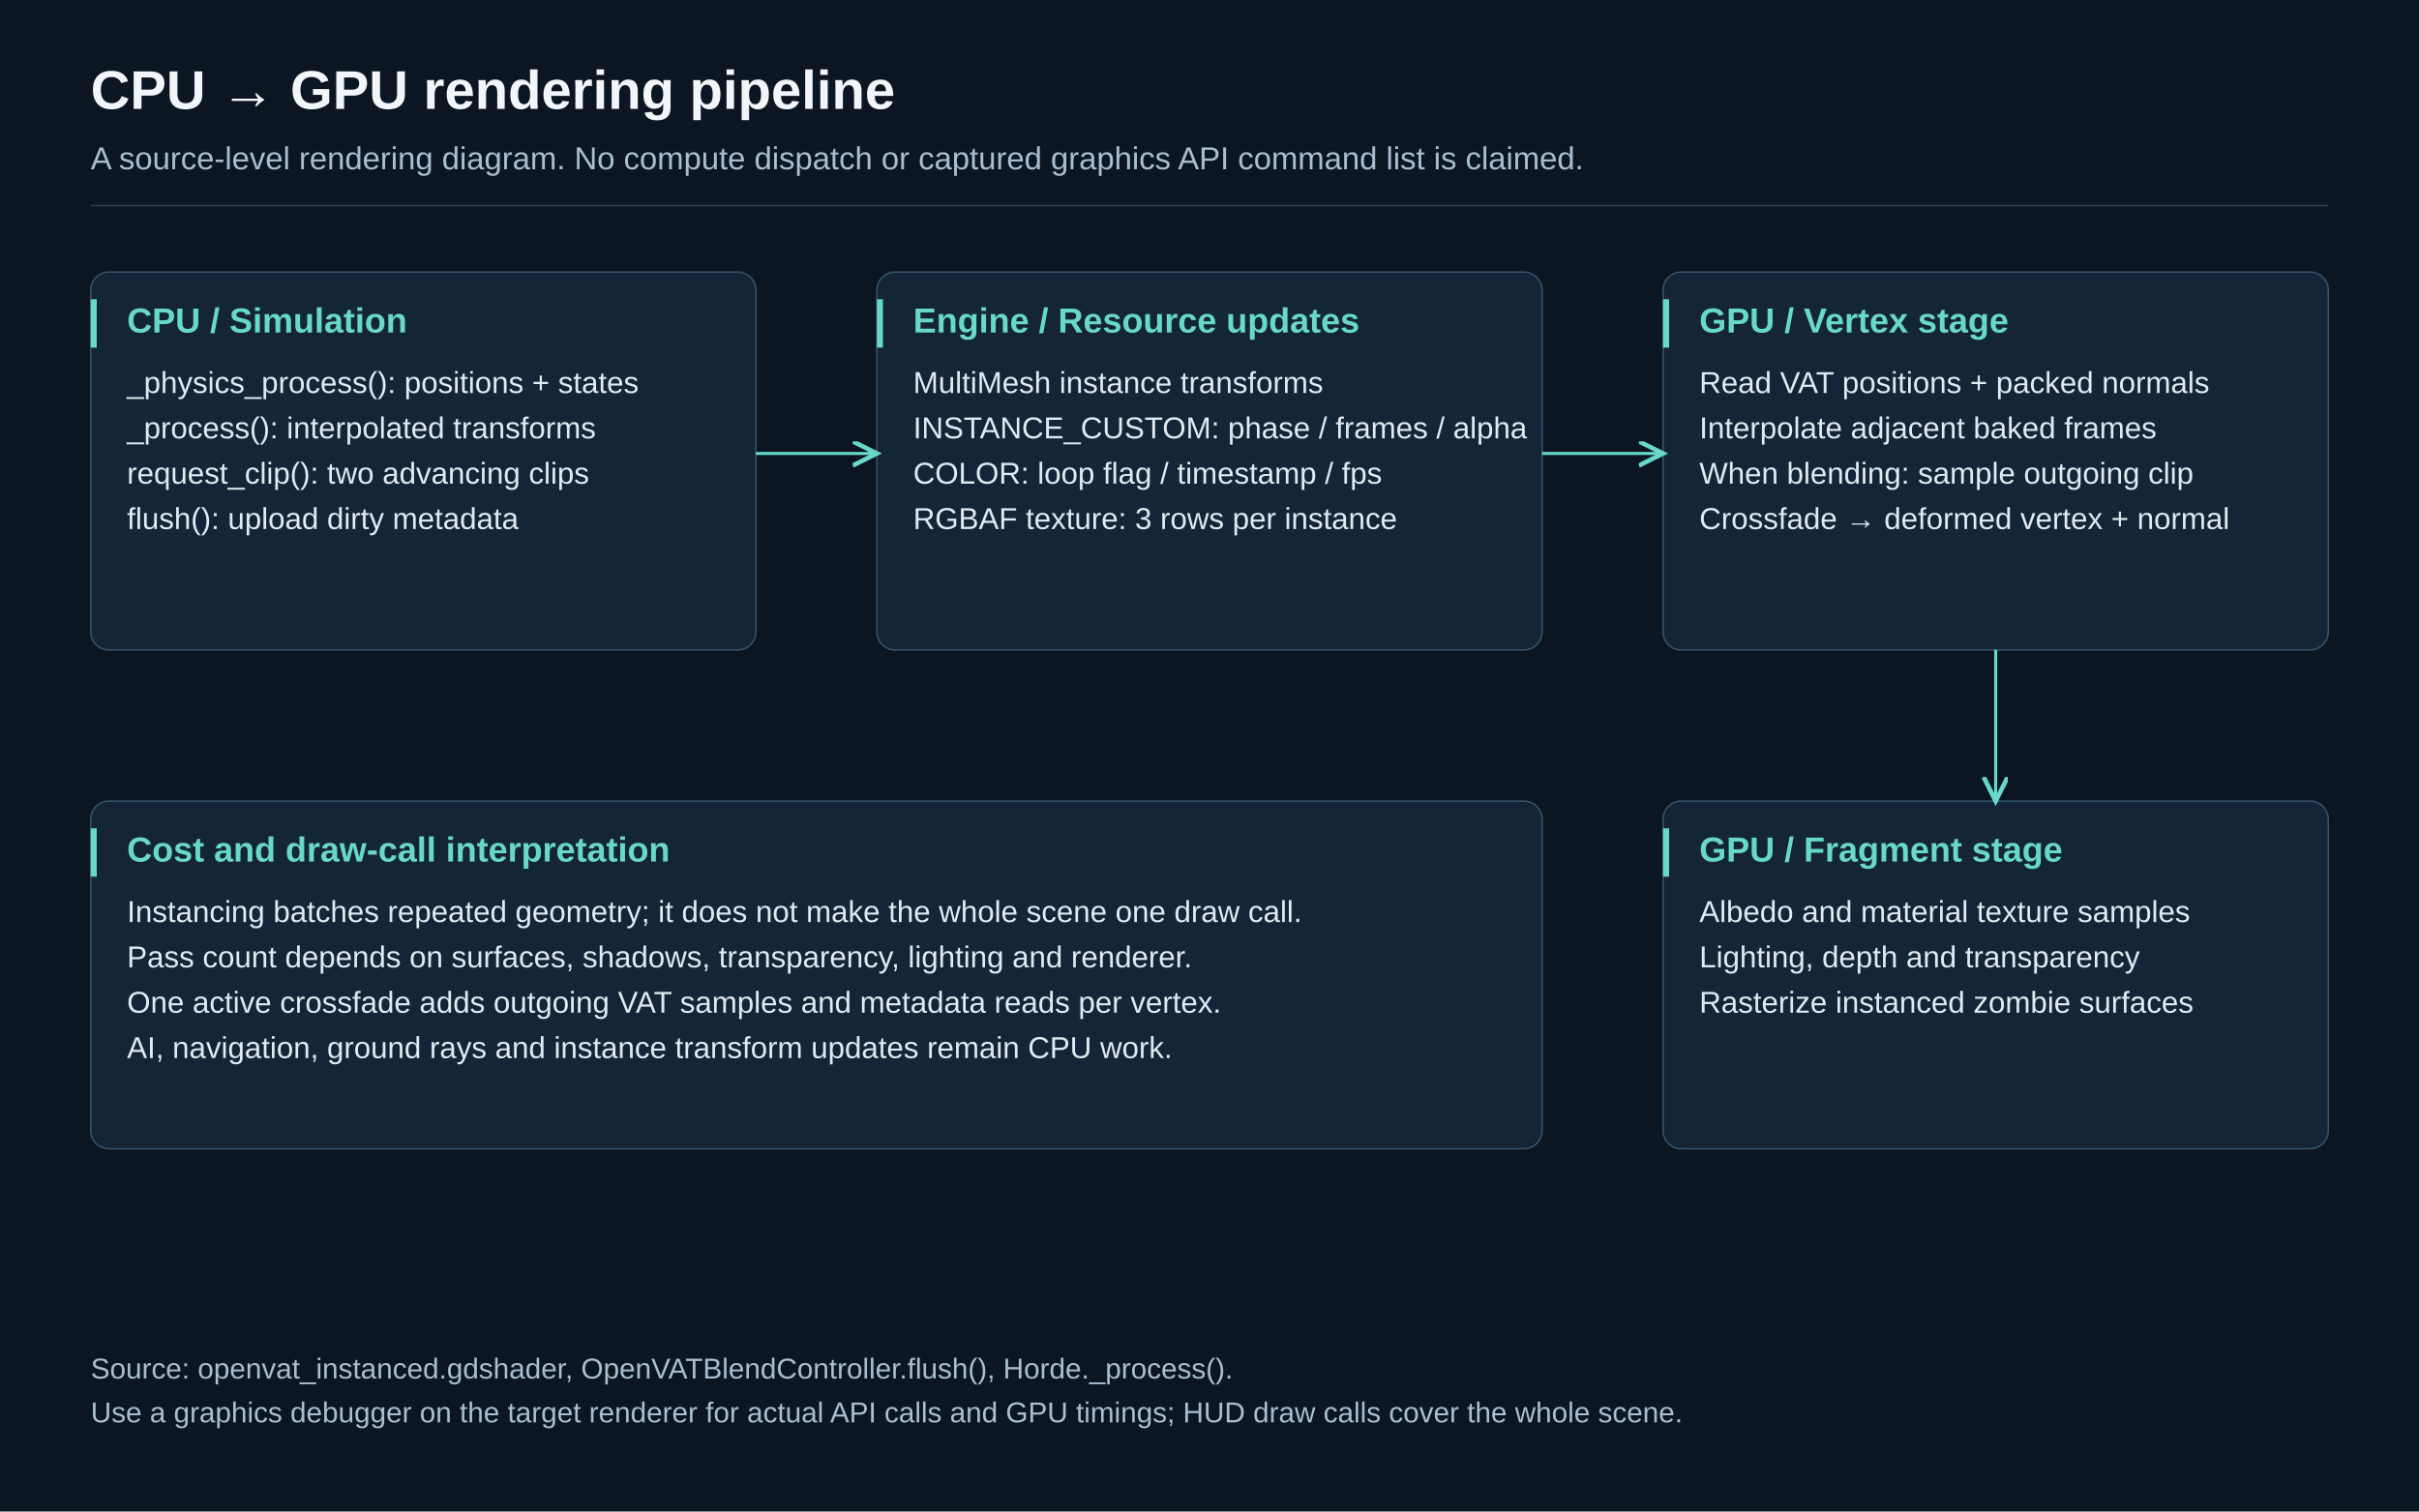
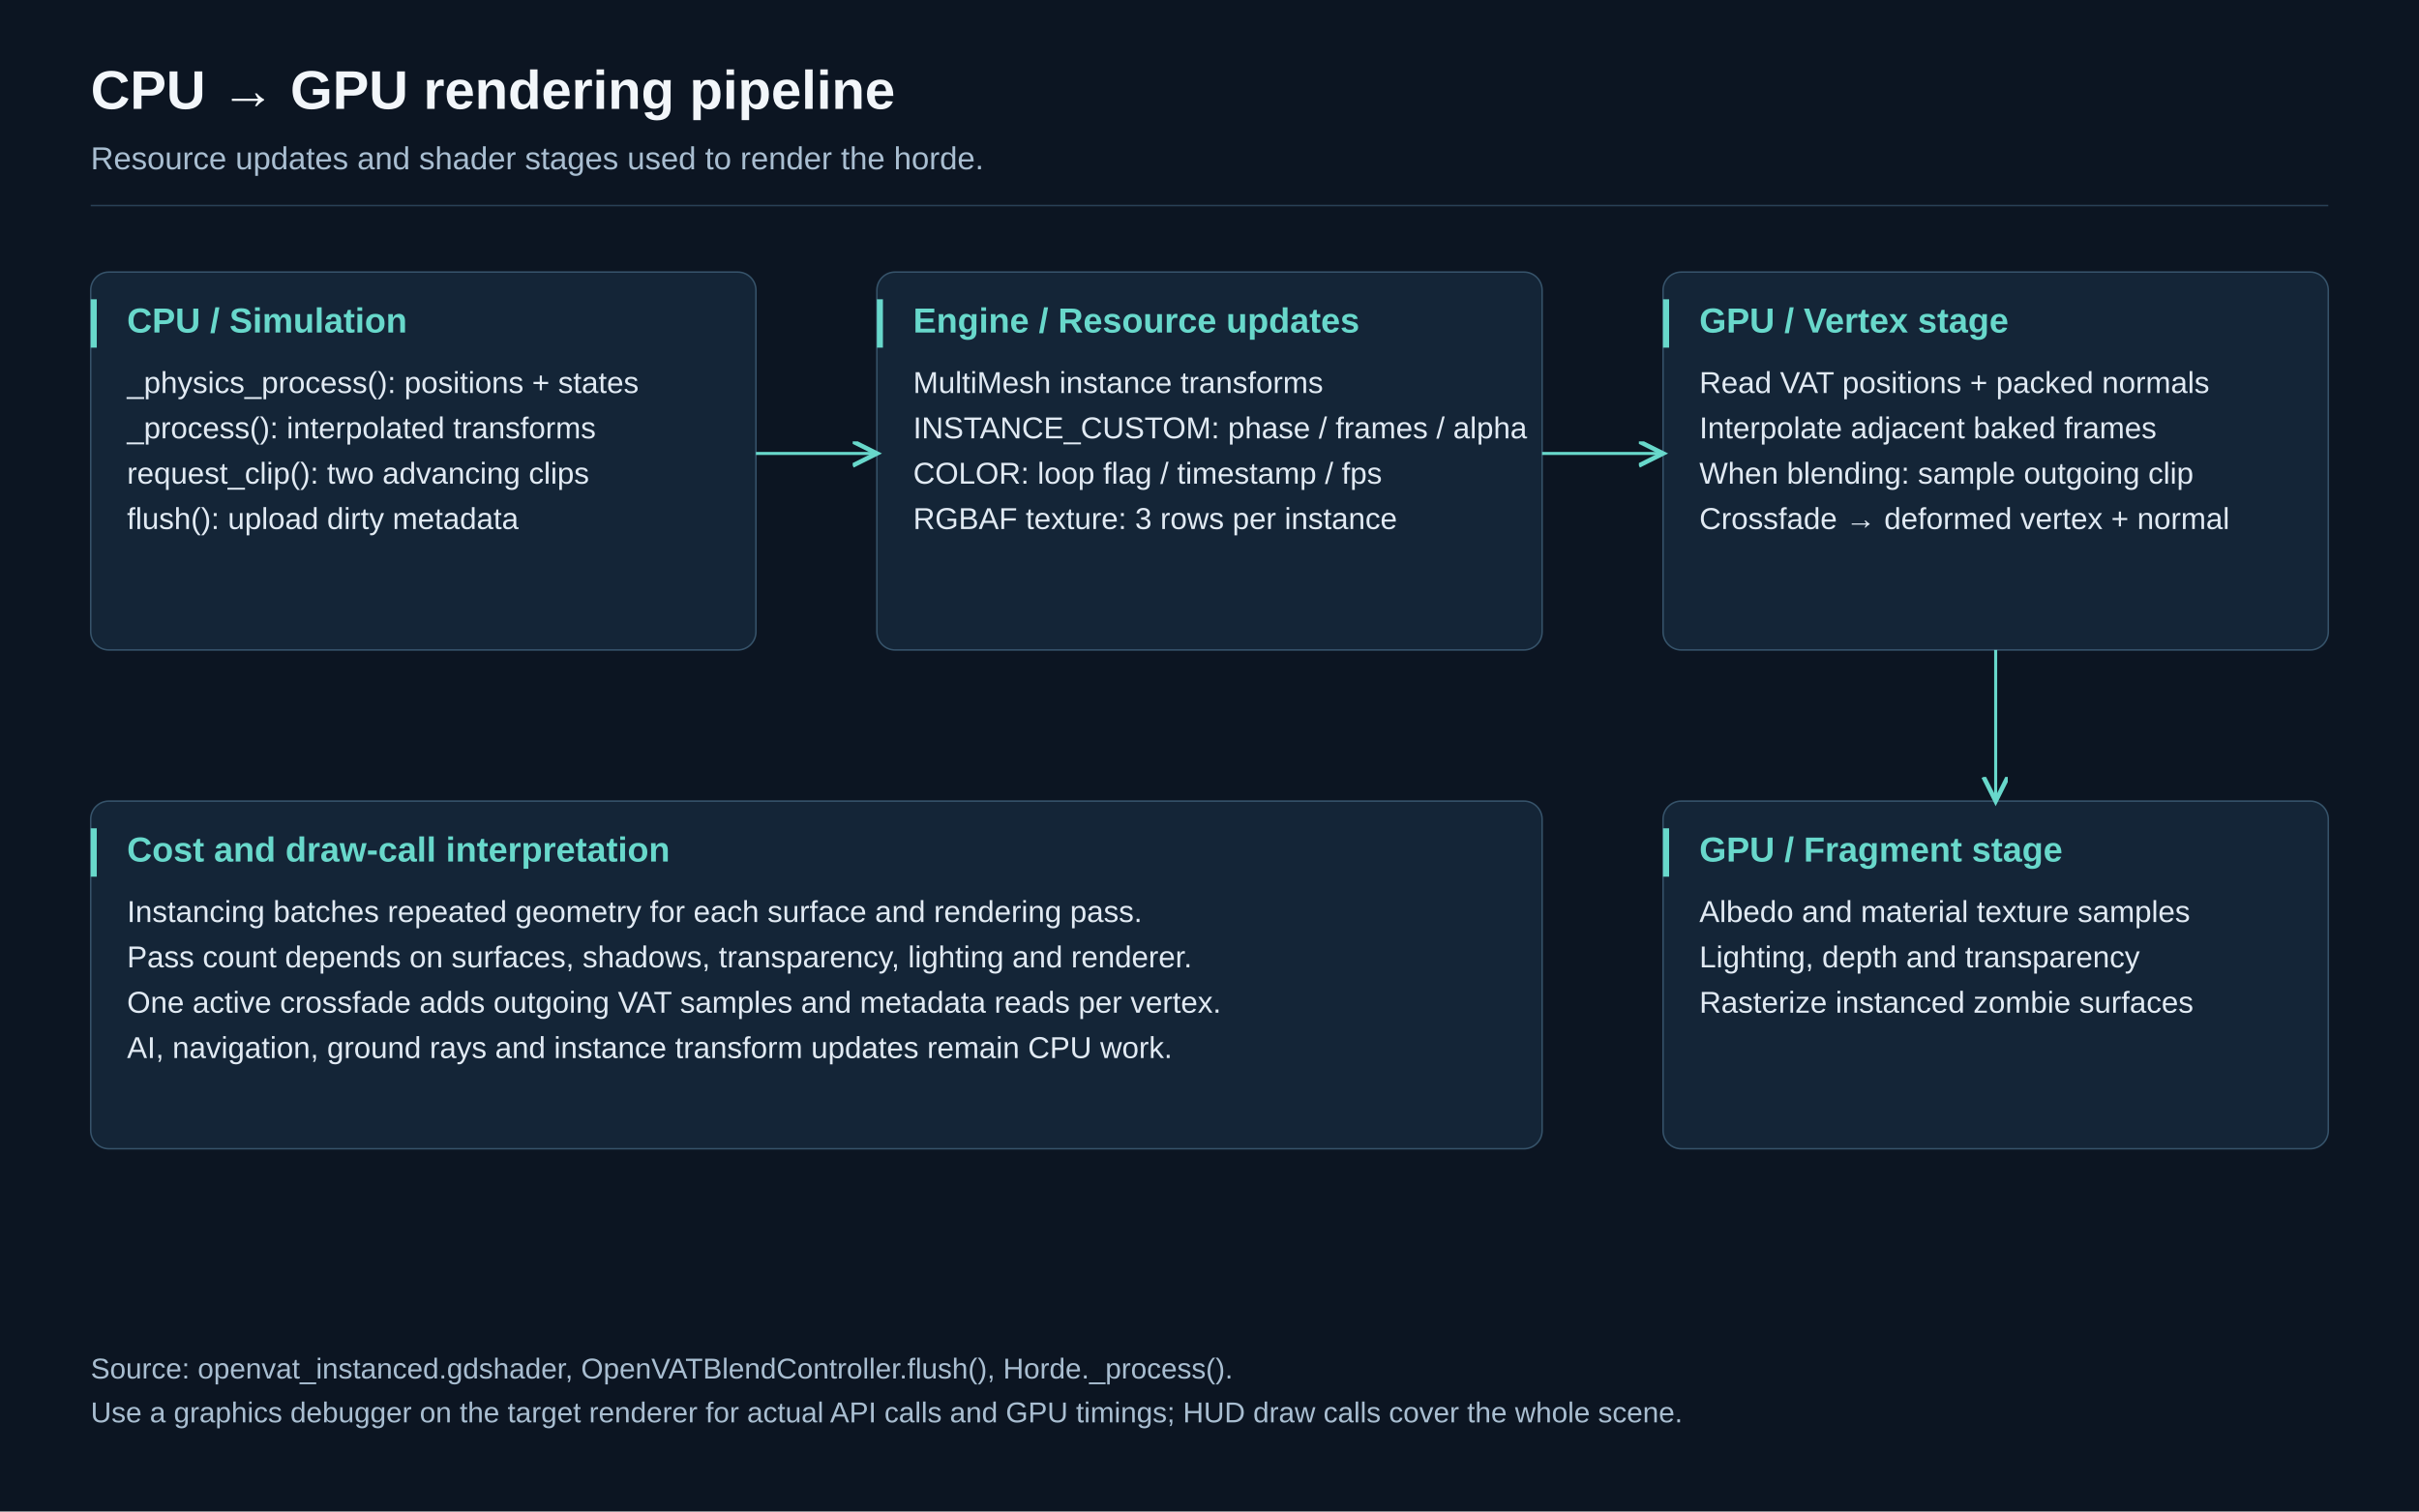
<svg xmlns="http://www.w3.org/2000/svg" width="1600" height="1000" viewBox="0 0 1600 1000" role="img" aria-labelledby="title desc">
  <defs>
    <marker id="arrow" markerWidth="10" markerHeight="10" refX="8" refY="4" orient="auto">
      <path d="M0 0L8 4L0 8" fill="none" stroke="#68d8cb" stroke-width="1.5" />
    </marker>
  </defs>
  <rect width="1600" height="1000" fill="#0c1522" />
  <path d="M60 136H1540" stroke="#294055" />
  <text x="60" y="72" fill="#f2f6fa" font-family="Arial,sans-serif" font-size="36" font-weight="700">CPU → GPU rendering pipeline</text>
-   <text x="60" y="112" fill="#a9bed1" font-family="Arial,sans-serif" font-size="21">A source-level rendering diagram. No compute dispatch or captured graphics API command list is claimed.</text>
+   <text x="60" y="112" fill="#a9bed1" font-family="Arial,sans-serif" font-size="21">Resource updates and shader stages used to render the horde.</text>
  <rect x="60" y="180" width="440" height="250" rx="12" fill="#142537" stroke="#36536a" />
  <rect x="60" y="198" width="4" height="32" fill="#68d8cb" />
  <text x="84" y="220" fill="#68d8cb" font-family="Arial,sans-serif" font-size="23" font-weight="700">CPU / Simulation</text>
  <text x="84" y="260" fill="#e1eaf3" font-family="Arial,sans-serif" font-size="20">_physics_process(): positions + states</text>
  <text x="84" y="290" fill="#e1eaf3" font-family="Arial,sans-serif" font-size="20">_process(): interpolated transforms</text>
  <text x="84" y="320" fill="#e1eaf3" font-family="Arial,sans-serif" font-size="20">request_clip(): two advancing clips</text>
  <text x="84" y="350" fill="#e1eaf3" font-family="Arial,sans-serif" font-size="20">flush(): upload dirty metadata</text>
  <rect x="580" y="180" width="440" height="250" rx="12" fill="#142537" stroke="#36536a" />
  <rect x="580" y="198" width="4" height="32" fill="#68d8cb" />
  <text x="604" y="220" fill="#68d8cb" font-family="Arial,sans-serif" font-size="23" font-weight="700">Engine / Resource updates</text>
  <text x="604" y="260" fill="#e1eaf3" font-family="Arial,sans-serif" font-size="20">MultiMesh instance transforms</text>
  <text x="604" y="290" fill="#e1eaf3" font-family="Arial,sans-serif" font-size="20">INSTANCE_CUSTOM: phase / frames / alpha</text>
  <text x="604" y="320" fill="#e1eaf3" font-family="Arial,sans-serif" font-size="20">COLOR: loop flag / timestamp / fps</text>
  <text x="604" y="350" fill="#e1eaf3" font-family="Arial,sans-serif" font-size="20">RGBAF texture: 3 rows per instance</text>
  <rect x="1100" y="180" width="440" height="250" rx="12" fill="#142537" stroke="#36536a" />
  <rect x="1100" y="198" width="4" height="32" fill="#68d8cb" />
  <text x="1124" y="220" fill="#68d8cb" font-family="Arial,sans-serif" font-size="23" font-weight="700">GPU / Vertex stage</text>
  <text x="1124" y="260" fill="#e1eaf3" font-family="Arial,sans-serif" font-size="20">Read VAT positions + packed normals</text>
  <text x="1124" y="290" fill="#e1eaf3" font-family="Arial,sans-serif" font-size="20">Interpolate adjacent baked frames</text>
  <text x="1124" y="320" fill="#e1eaf3" font-family="Arial,sans-serif" font-size="20">When blending: sample outgoing clip</text>
  <text x="1124" y="350" fill="#e1eaf3" font-family="Arial,sans-serif" font-size="20">Crossfade → deformed vertex + normal</text>
  <rect x="1100" y="530" width="440" height="230" rx="12" fill="#142537" stroke="#36536a" />
  <rect x="1100" y="548" width="4" height="32" fill="#68d8cb" />
  <text x="1124" y="570" fill="#68d8cb" font-family="Arial,sans-serif" font-size="23" font-weight="700">GPU / Fragment stage</text>
  <text x="1124" y="610" fill="#e1eaf3" font-family="Arial,sans-serif" font-size="20">Albedo and material texture samples</text>
  <text x="1124" y="640" fill="#e1eaf3" font-family="Arial,sans-serif" font-size="20">Lighting, depth and transparency</text>
  <text x="1124" y="670" fill="#e1eaf3" font-family="Arial,sans-serif" font-size="20">Rasterize instanced zombie surfaces</text>
  <rect x="60" y="530" width="960" height="230" rx="12" fill="#142537" stroke="#36536a" />
  <rect x="60" y="548" width="4" height="32" fill="#68d8cb" />
  <text x="84" y="570" fill="#68d8cb" font-family="Arial,sans-serif" font-size="23" font-weight="700">Cost and draw-call interpretation</text>
-   <text x="84" y="610" fill="#e1eaf3" font-family="Arial,sans-serif" font-size="20">Instancing batches repeated geometry; it does not make the whole scene one draw call.</text>
+   <text x="84" y="610" fill="#e1eaf3" font-family="Arial,sans-serif" font-size="20">Instancing batches repeated geometry for each surface and rendering pass.</text>
  <text x="84" y="640" fill="#e1eaf3" font-family="Arial,sans-serif" font-size="20">Pass count depends on surfaces, shadows, transparency, lighting and renderer.</text>
  <text x="84" y="670" fill="#e1eaf3" font-family="Arial,sans-serif" font-size="20">One active crossfade adds outgoing VAT samples and metadata reads per vertex.</text>
  <text x="84" y="700" fill="#e1eaf3" font-family="Arial,sans-serif" font-size="20">AI, navigation, ground rays and instance transform updates remain CPU work.</text>
  <path d="M500 300H580" fill="none" stroke="#68d8cb" stroke-width="2" marker-end="url(#arrow)" />
  <path d="M1020 300H1100" fill="none" stroke="#68d8cb" stroke-width="2" marker-end="url(#arrow)" />
  <path d="M1320 430V530" fill="none" stroke="#68d8cb" stroke-width="2" marker-end="url(#arrow)" />
  <text x="60" y="912" fill="#a9bed1" font-family="Arial,sans-serif" font-size="19">Source: openvat_instanced.gdshader, OpenVATBlendController.flush(), Horde._process().</text>
  <text x="60" y="941" fill="#a9bed1" font-family="Arial,sans-serif" font-size="19">Use a graphics debugger on the target renderer for actual API calls and GPU timings; HUD draw calls cover the whole scene.</text>
</svg>
